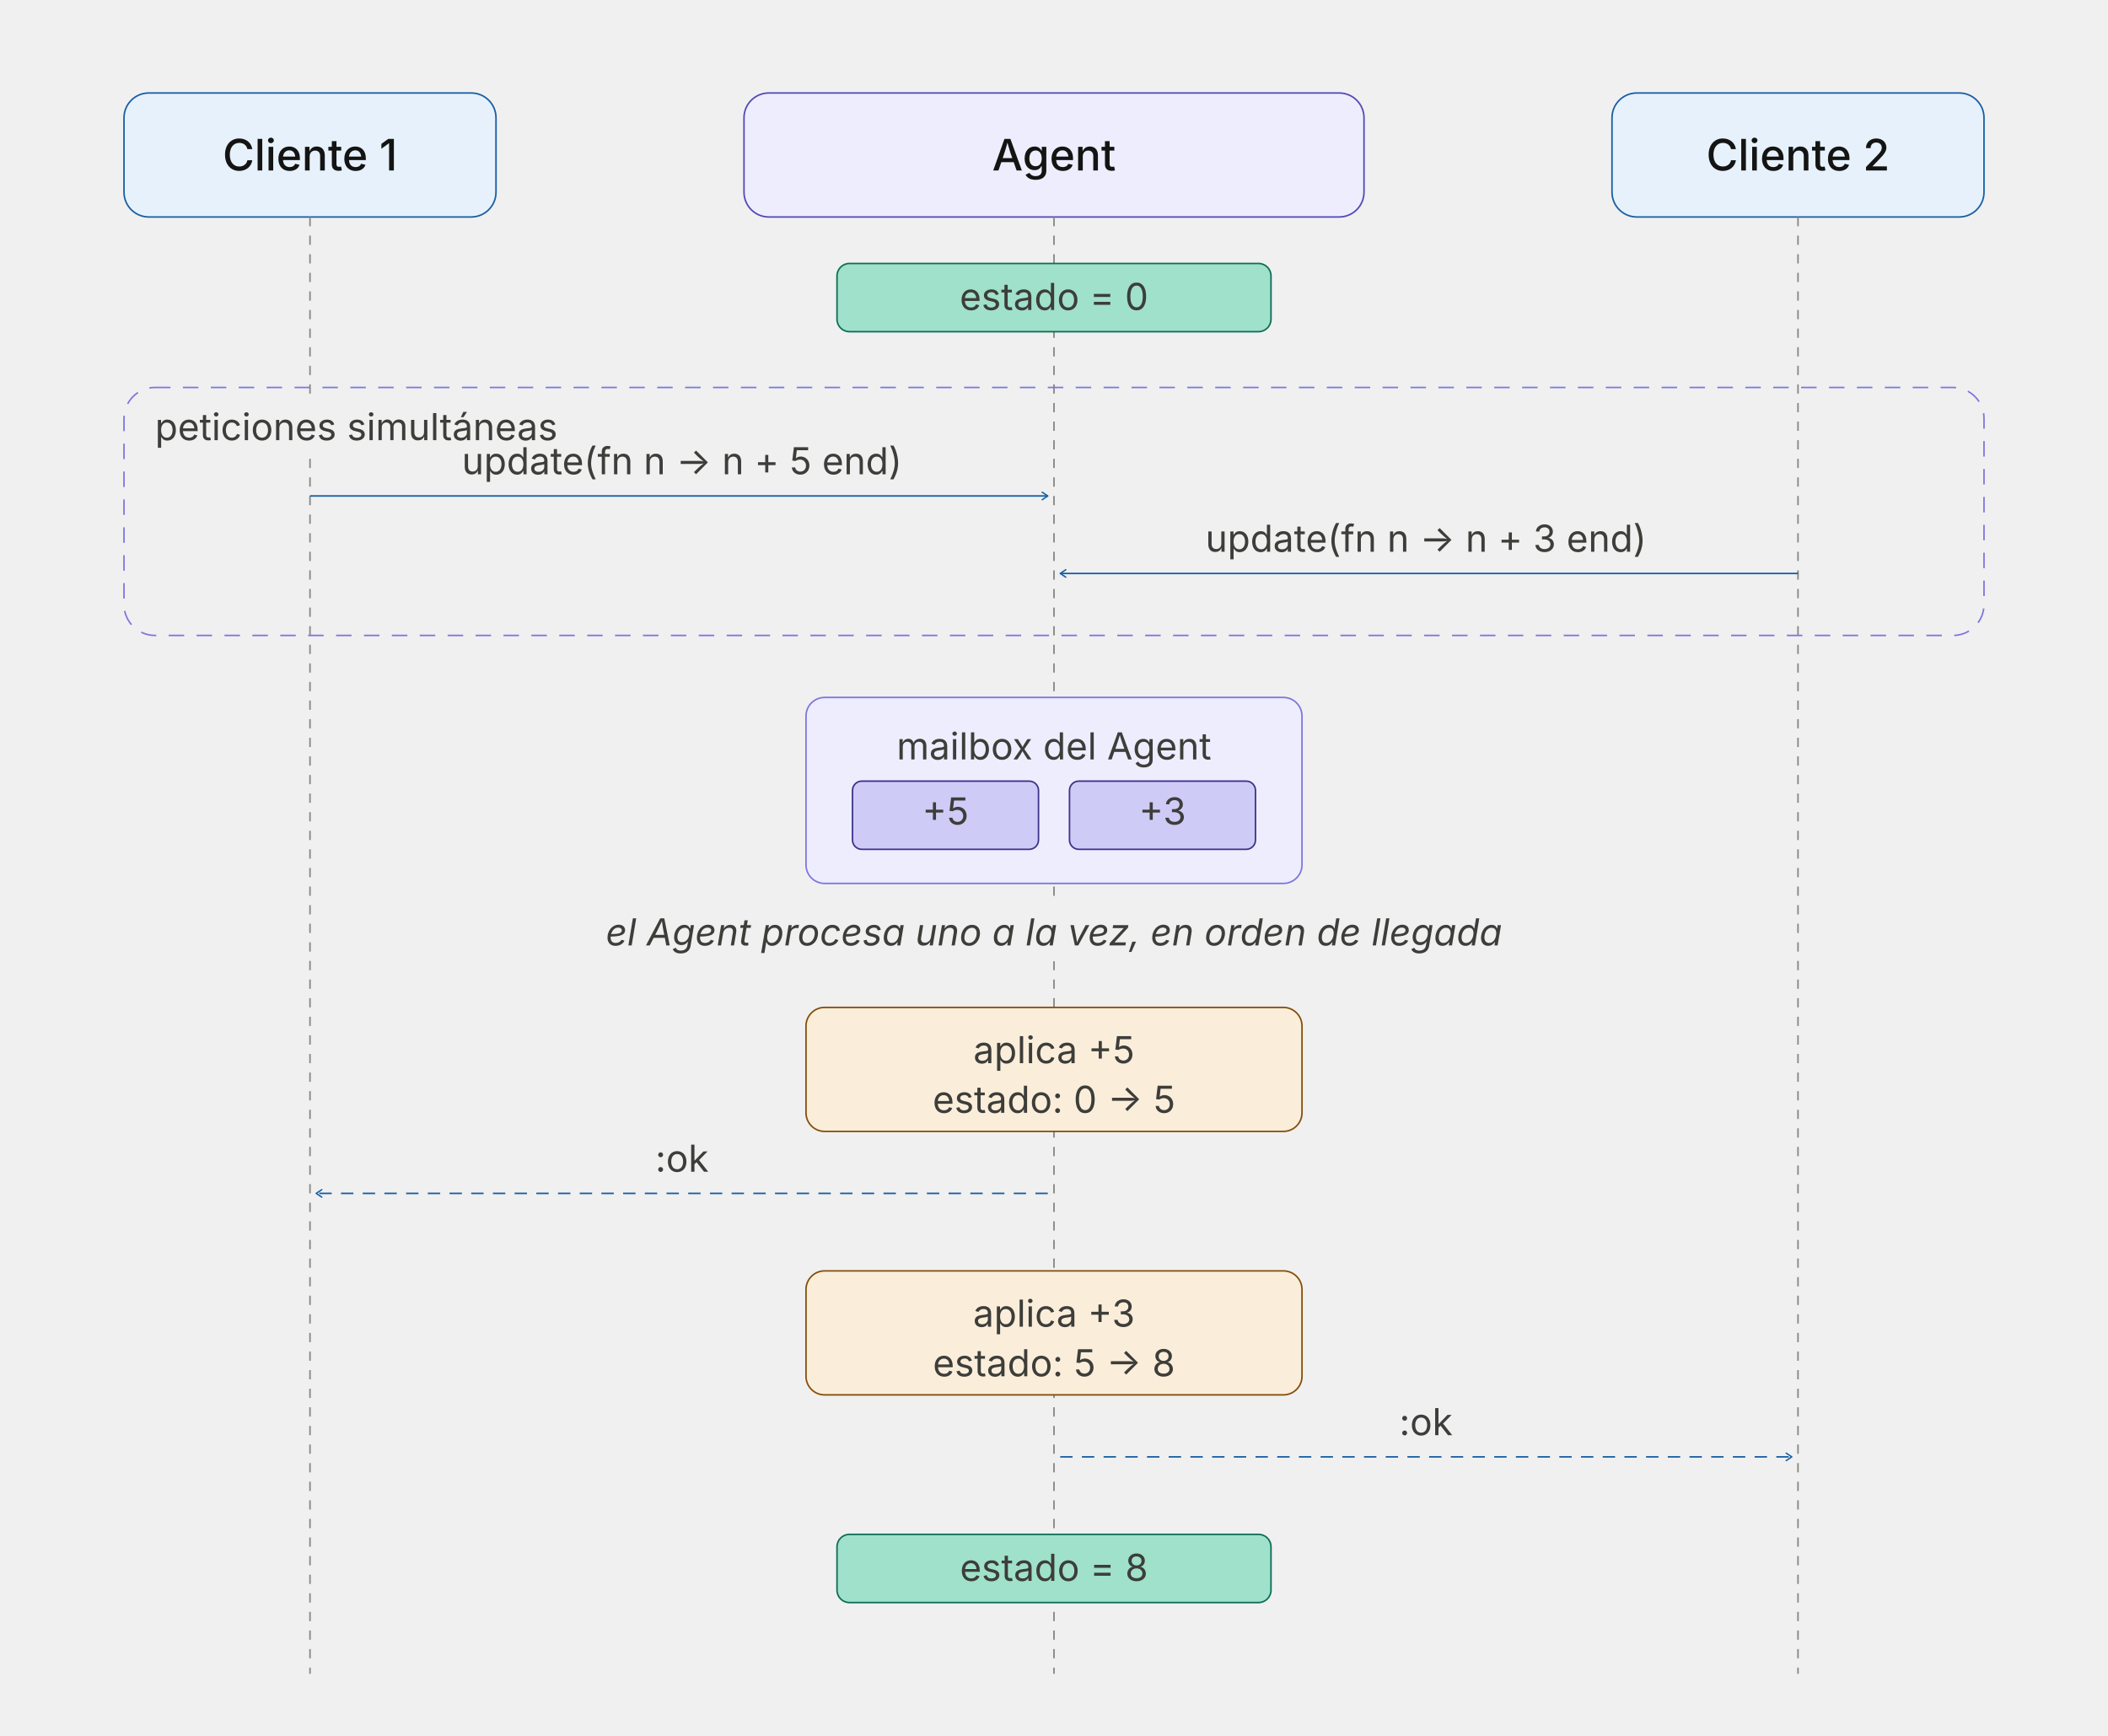
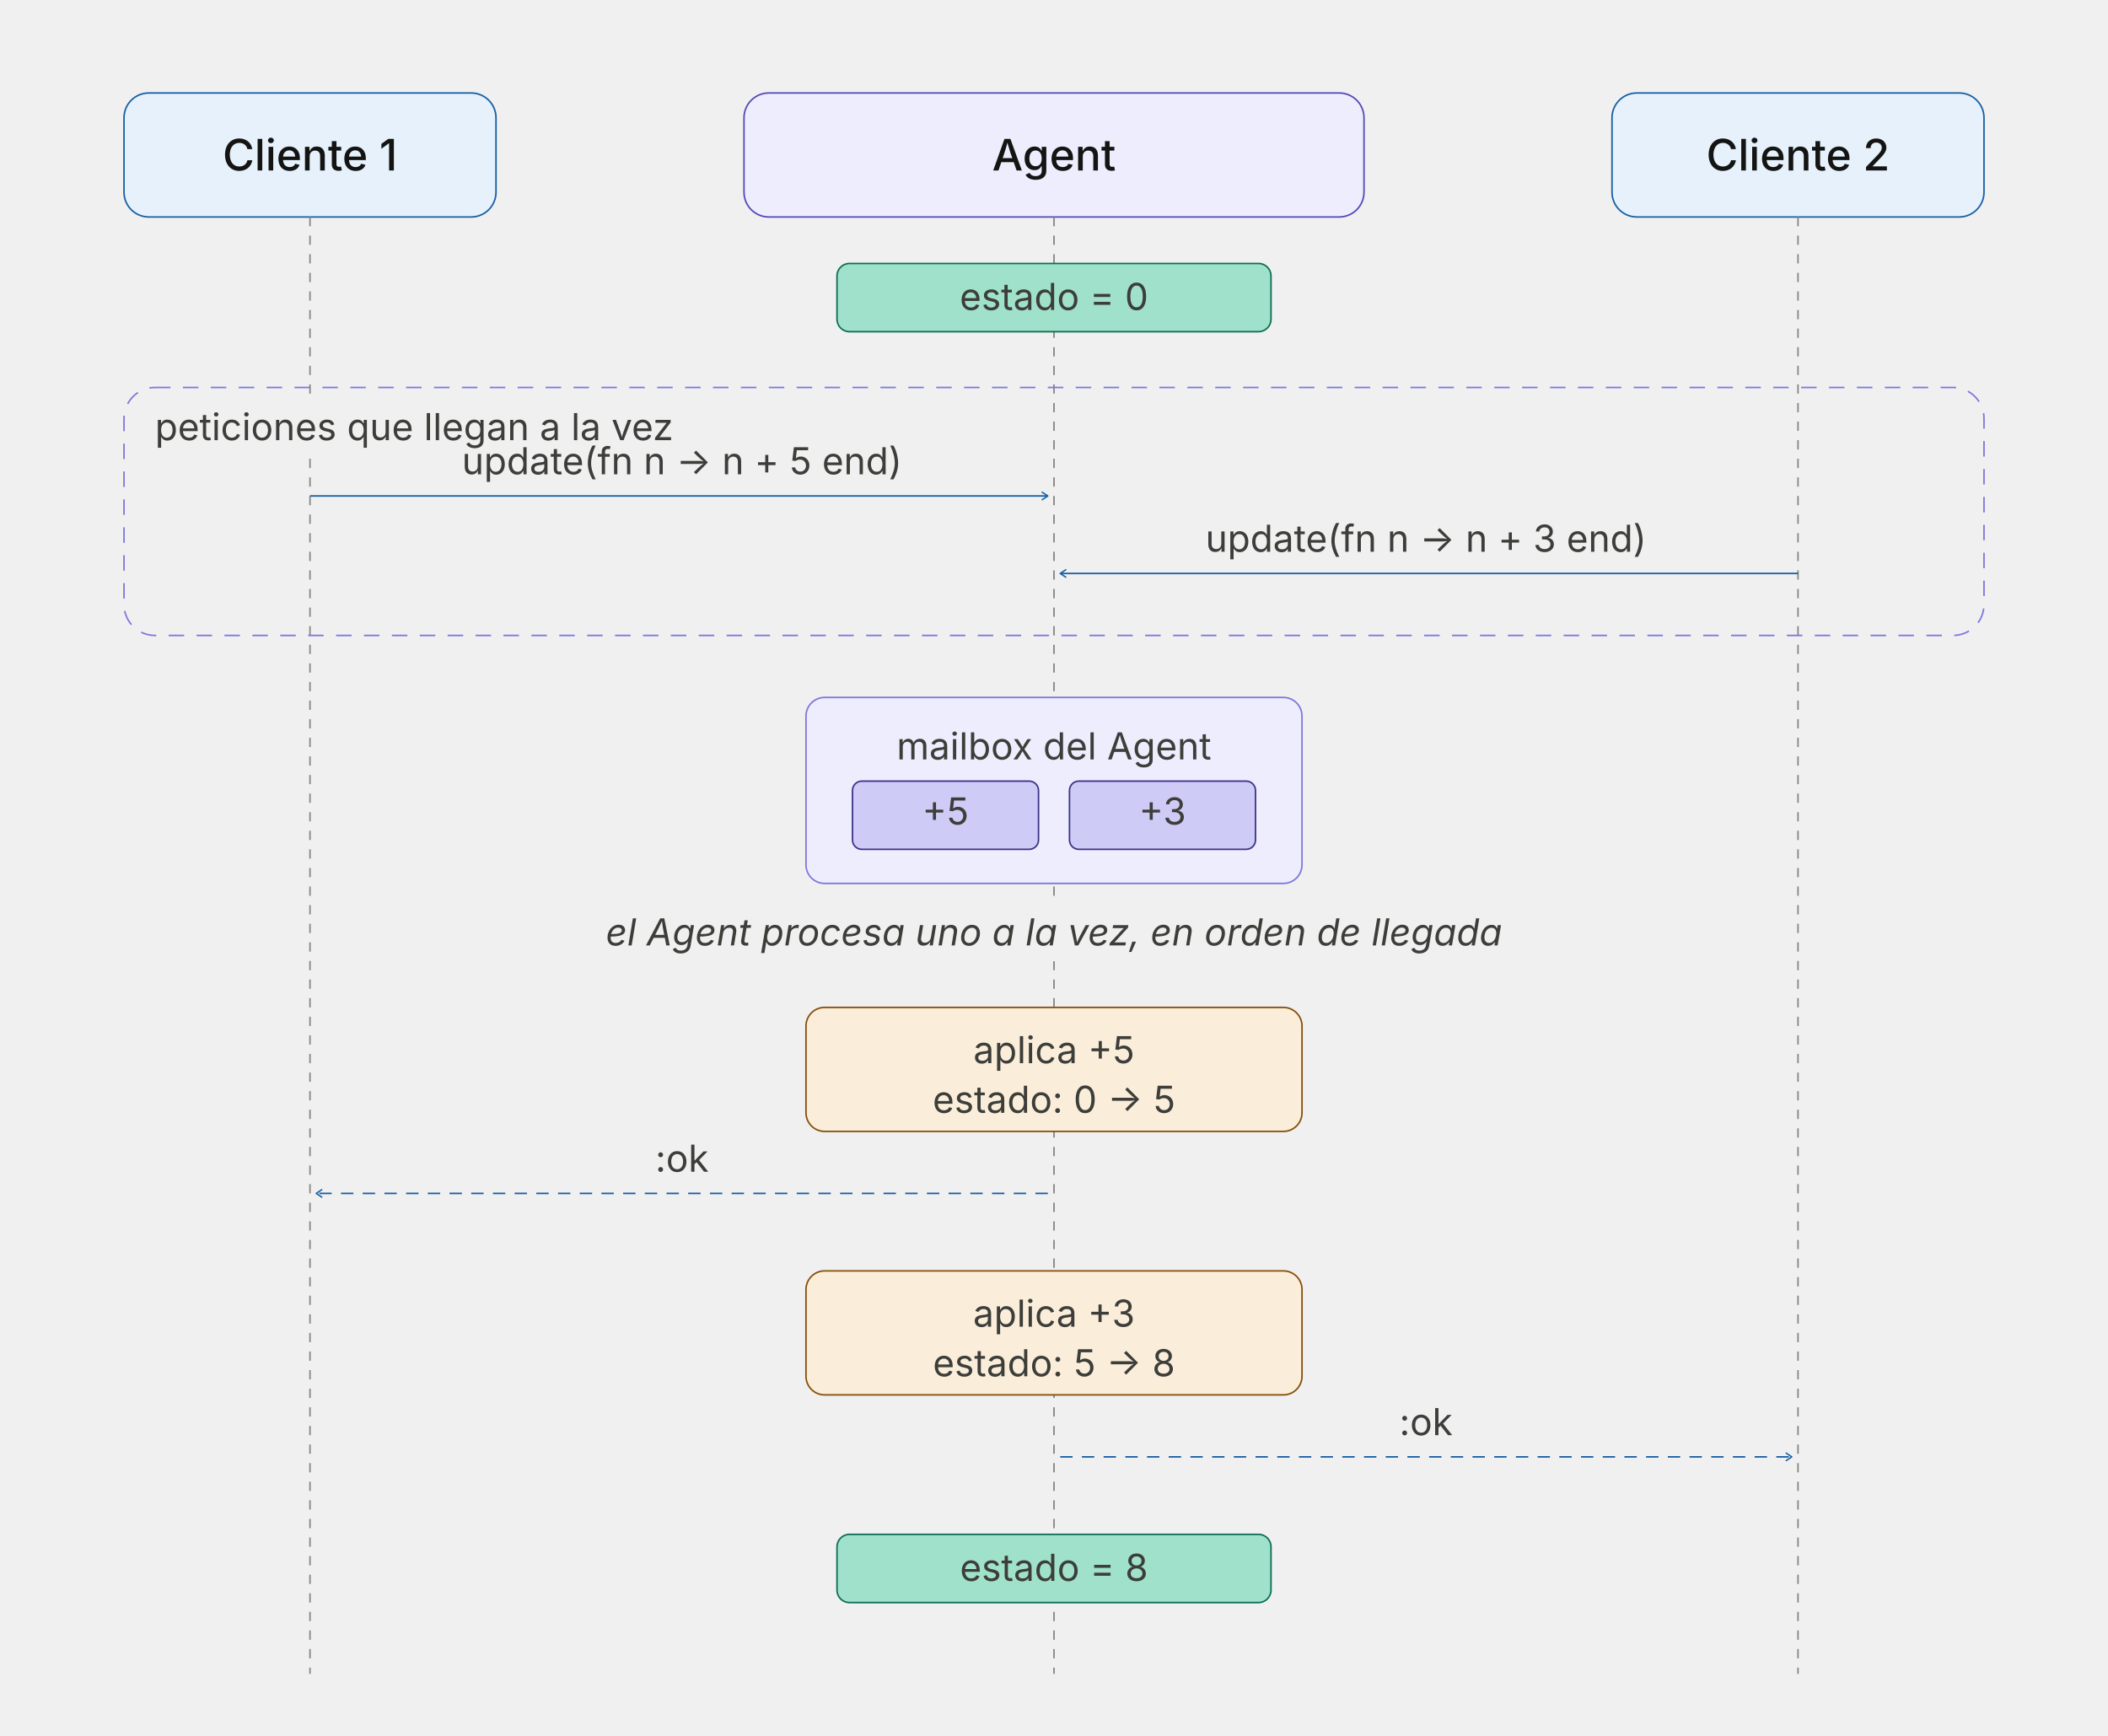
<svg xmlns="http://www.w3.org/2000/svg" width="100%" viewBox="0 0 680 560" role="img" style="">
  <defs>
    <marker id="arrow" viewBox="0 0 10 10" refX="8" refY="5" markerWidth="6" markerHeight="6" orient="auto-start-reverse">
      <path d="M2 1L8 5L2 9" fill="none" stroke="context-stroke" stroke-width="1.5" stroke-linecap="round" stroke-linejoin="round" />
    </marker>
    <mask id="imagine-text-gaps-x4284a" maskUnits="userSpaceOnUse">
      <rect x="0" y="0" width="680" height="560" fill="white" />
      <rect x="67.438" y="39.094" width="65.125" height="21.516" fill="black" rx="2" />
      <rect x="546.031" y="39.094" width="67.938" height="21.516" fill="black" rx="2" />
      <rect x="315.406" y="39.094" width="49.188" height="21.516" fill="black" rx="2" />
      <rect x="306.422" y="86.078" width="67.156" height="19.016" fill="black" rx="2" />
-       <rect x="46" y="128.078" width="138.062" height="19.016" fill="black" rx="2" />
+       <rect x="46" y="128.078" width="188.267" height="19.016" fill="black" rx="2" />
      <rect x="146.016" y="139.078" width="147.969" height="19.016" fill="black" rx="2" />
      <rect x="386.047" y="164.078" width="147.906" height="19.016" fill="black" rx="2" />
      <rect x="285.172" y="231.078" width="109.656" height="19.016" fill="black" rx="2" />
      <rect x="293.781" y="252.078" width="22.438" height="19.016" fill="black" rx="2" />
      <rect x="363.812" y="252.078" width="22.375" height="19.016" fill="black" rx="2" />
      <rect x="198.266" y="291.078" width="283.469" height="19.016" fill="black" rx="2" />
      <rect x="310.891" y="329.078" width="58.219" height="19.016" fill="black" rx="2" />
      <rect x="299.281" y="345.078" width="81.438" height="19.016" fill="black" rx="2" />
      <rect x="207.688" y="364.078" width="24.625" height="19.016" fill="black" rx="2" />
      <rect x="310.922" y="414.078" width="58.156" height="19.016" fill="black" rx="2" />
      <rect x="299.547" y="430.078" width="80.906" height="19.016" fill="black" rx="2" />
      <rect x="447.688" y="449.078" width="24.625" height="19.016" fill="black" rx="2" />
      <rect x="306.688" y="496.078" width="66.625" height="19.016" fill="black" rx="2" />
    </mask>
  </defs>
  <g style="fill:rgb(0, 0, 0);stroke:none;color:rgb(0, 0, 0);stroke-width:1px;stroke-linecap:butt;stroke-linejoin:miter;opacity:1;font-family:&quot;Anthropic Sans&quot;, -apple-system, BlinkMacSystemFont, &quot;Segoe UI&quot;, sans-serif;font-size:16px;font-weight:400;text-anchor:start;dominant-baseline:auto">
    <rect x="40" y="30" width="120" height="40" rx="8" stroke-width="0.5" style="fill:rgb(230, 241, 251);stroke:rgb(24, 95, 165);color:rgb(0, 0, 0);stroke-width:0.5px;stroke-linecap:butt;stroke-linejoin:miter;opacity:1;font-family:&quot;Anthropic Sans&quot;, -apple-system, BlinkMacSystemFont, &quot;Segoe UI&quot;, sans-serif;font-size:16px;font-weight:400;text-anchor:start;dominant-baseline:auto" />
  </g>
  <text x="100" y="55" text-anchor="middle" style="fill:rgb(20, 20, 19);stroke:none;color:rgb(0, 0, 0);stroke-width:1px;stroke-linecap:butt;stroke-linejoin:miter;opacity:1;font-family:&quot;Anthropic Sans&quot;, -apple-system, BlinkMacSystemFont, &quot;Segoe UI&quot;, sans-serif;font-size:14px;font-weight:500;text-anchor:middle;dominant-baseline:auto">Cliente 1</text>
  <g style="fill:rgb(0, 0, 0);stroke:none;color:rgb(0, 0, 0);stroke-width:1px;stroke-linecap:butt;stroke-linejoin:miter;opacity:1;font-family:&quot;Anthropic Sans&quot;, -apple-system, BlinkMacSystemFont, &quot;Segoe UI&quot;, sans-serif;font-size:16px;font-weight:400;text-anchor:start;dominant-baseline:auto">
    <rect x="520" y="30" width="120" height="40" rx="8" stroke-width="0.5" style="fill:rgb(230, 241, 251);stroke:rgb(24, 95, 165);color:rgb(0, 0, 0);stroke-width:0.5px;stroke-linecap:butt;stroke-linejoin:miter;opacity:1;font-family:&quot;Anthropic Sans&quot;, -apple-system, BlinkMacSystemFont, &quot;Segoe UI&quot;, sans-serif;font-size:16px;font-weight:400;text-anchor:start;dominant-baseline:auto" />
  </g>
  <text x="580" y="55" text-anchor="middle" style="fill:rgb(20, 20, 19);stroke:none;color:rgb(0, 0, 0);stroke-width:1px;stroke-linecap:butt;stroke-linejoin:miter;opacity:1;font-family:&quot;Anthropic Sans&quot;, -apple-system, BlinkMacSystemFont, &quot;Segoe UI&quot;, sans-serif;font-size:14px;font-weight:500;text-anchor:middle;dominant-baseline:auto">Cliente 2</text>
  <g style="fill:rgb(0, 0, 0);stroke:none;color:rgb(0, 0, 0);stroke-width:1px;stroke-linecap:butt;stroke-linejoin:miter;opacity:1;font-family:&quot;Anthropic Sans&quot;, -apple-system, BlinkMacSystemFont, &quot;Segoe UI&quot;, sans-serif;font-size:16px;font-weight:400;text-anchor:start;dominant-baseline:auto">
    <rect x="240" y="30" width="200" height="40" rx="8" stroke-width="0.5" style="fill:rgb(238, 237, 254);stroke:rgb(83, 74, 183);color:rgb(0, 0, 0);stroke-width:0.5px;stroke-linecap:butt;stroke-linejoin:miter;opacity:1;font-family:&quot;Anthropic Sans&quot;, -apple-system, BlinkMacSystemFont, &quot;Segoe UI&quot;, sans-serif;font-size:16px;font-weight:400;text-anchor:start;dominant-baseline:auto" />
  </g>
  <text x="340" y="55" text-anchor="middle" style="fill:rgb(20, 20, 19);stroke:none;color:rgb(0, 0, 0);stroke-width:1px;stroke-linecap:butt;stroke-linejoin:miter;opacity:1;font-family:&quot;Anthropic Sans&quot;, -apple-system, BlinkMacSystemFont, &quot;Segoe UI&quot;, sans-serif;font-size:14px;font-weight:500;text-anchor:middle;dominant-baseline:auto">Agent</text>
  <line x1="100" y1="70" x2="100" y2="540" stroke="#888780" stroke-width="0.5" stroke-dasharray="3 3" mask="url(#imagine-text-gaps-x4284a)" style="fill:rgb(0, 0, 0);stroke:rgb(136, 135, 128);color:rgb(0, 0, 0);stroke-width:0.5px;stroke-dasharray:3px, 3px;stroke-linecap:butt;stroke-linejoin:miter;opacity:1;font-family:&quot;Anthropic Sans&quot;, -apple-system, BlinkMacSystemFont, &quot;Segoe UI&quot;, sans-serif;font-size:16px;font-weight:400;text-anchor:start;dominant-baseline:auto" />
  <line x1="340" y1="70" x2="340" y2="540" stroke="#888780" stroke-width="0.5" stroke-dasharray="3 3" mask="url(#imagine-text-gaps-x4284a)" style="fill:rgb(0, 0, 0);stroke:rgb(136, 135, 128);color:rgb(0, 0, 0);stroke-width:0.5px;stroke-dasharray:3px, 3px;stroke-linecap:butt;stroke-linejoin:miter;opacity:1;font-family:&quot;Anthropic Sans&quot;, -apple-system, BlinkMacSystemFont, &quot;Segoe UI&quot;, sans-serif;font-size:16px;font-weight:400;text-anchor:start;dominant-baseline:auto" />
  <line x1="580" y1="70" x2="580" y2="540" stroke="#888780" stroke-width="0.5" stroke-dasharray="3 3" style="fill:rgb(0, 0, 0);stroke:rgb(136, 135, 128);color:rgb(0, 0, 0);stroke-width:0.5px;stroke-dasharray:3px, 3px;stroke-linecap:butt;stroke-linejoin:miter;opacity:1;font-family:&quot;Anthropic Sans&quot;, -apple-system, BlinkMacSystemFont, &quot;Segoe UI&quot;, sans-serif;font-size:16px;font-weight:400;text-anchor:start;dominant-baseline:auto" />
  <rect x="270" y="85" width="140" height="22" rx="4" fill="#9FE1CB" stroke="#0F6E56" stroke-width="0.5" style="fill:rgb(159, 225, 203);stroke:rgb(15, 110, 86);color:rgb(0, 0, 0);stroke-width:0.5px;stroke-linecap:butt;stroke-linejoin:miter;opacity:1;font-family:&quot;Anthropic Sans&quot;, -apple-system, BlinkMacSystemFont, &quot;Segoe UI&quot;, sans-serif;font-size:16px;font-weight:400;text-anchor:start;dominant-baseline:auto" />
  <text x="340" y="100" text-anchor="middle" fill="#04342C" style="fill:rgb(61, 61, 58);stroke:none;color:rgb(0, 0, 0);stroke-width:1px;stroke-linecap:butt;stroke-linejoin:miter;opacity:1;font-family:&quot;Anthropic Sans&quot;, -apple-system, BlinkMacSystemFont, &quot;Segoe UI&quot;, sans-serif;font-size:12px;font-weight:400;text-anchor:middle;dominant-baseline:auto">estado = 0</text>
  <rect x="40" y="125" width="600" height="80" rx="10" fill="none" stroke="#7F77DD" stroke-width="0.5" stroke-dasharray="5 4" style="fill:none;stroke:rgb(127, 119, 221);color:rgb(0, 0, 0);stroke-width:0.5px;stroke-dasharray:5px, 4px;stroke-linecap:butt;stroke-linejoin:miter;opacity:1;font-family:&quot;Anthropic Sans&quot;, -apple-system, BlinkMacSystemFont, &quot;Segoe UI&quot;, sans-serif;font-size:16px;font-weight:400;text-anchor:start;dominant-baseline:auto" />
-   <text x="50" y="142" fill="#3C3489" style="fill:rgb(61, 61, 58);stroke:none;color:rgb(0, 0, 0);stroke-width:1px;stroke-linecap:butt;stroke-linejoin:miter;opacity:1;font-family:&quot;Anthropic Sans&quot;, -apple-system, BlinkMacSystemFont, &quot;Segoe UI&quot;, sans-serif;font-size:12px;font-weight:400;text-anchor:start;dominant-baseline:auto">peticiones simultáneas</text>
+   <text x="50" y="142" fill="#3C3489" style="fill:rgb(61, 61, 58);stroke:none;color:rgb(0, 0, 0);stroke-width:1px;stroke-linecap:butt;stroke-linejoin:miter;opacity:1;font-family:&quot;Anthropic Sans&quot;, -apple-system, BlinkMacSystemFont, &quot;Segoe UI&quot;, sans-serif;font-size:12px;font-weight:400;text-anchor:start;dominant-baseline:auto">peticiones que llegan a la vez</text>
  <line x1="100" y1="160" x2="338" y2="160" stroke="#185FA5" stroke-width="0.5" marker-end="url(#arrow)" style="fill:rgb(0, 0, 0);stroke:rgb(24, 95, 165);color:rgb(0, 0, 0);stroke-width:0.5px;stroke-linecap:butt;stroke-linejoin:miter;opacity:1;font-family:&quot;Anthropic Sans&quot;, -apple-system, BlinkMacSystemFont, &quot;Segoe UI&quot;, sans-serif;font-size:16px;font-weight:400;text-anchor:start;dominant-baseline:auto" />
  <text x="220" y="153" text-anchor="middle" style="fill:rgb(61, 61, 58);stroke:none;color:rgb(0, 0, 0);stroke-width:1px;stroke-linecap:butt;stroke-linejoin:miter;opacity:1;font-family:&quot;Anthropic Sans&quot;, -apple-system, BlinkMacSystemFont, &quot;Segoe UI&quot;, sans-serif;font-size:12px;font-weight:400;text-anchor:middle;dominant-baseline:auto">update(fn n -&gt; n + 5 end)</text>
  <line x1="580" y1="185" x2="342" y2="185" stroke="#185FA5" stroke-width="0.5" marker-end="url(#arrow)" style="fill:rgb(0, 0, 0);stroke:rgb(24, 95, 165);color:rgb(0, 0, 0);stroke-width:0.5px;stroke-linecap:butt;stroke-linejoin:miter;opacity:1;font-family:&quot;Anthropic Sans&quot;, -apple-system, BlinkMacSystemFont, &quot;Segoe UI&quot;, sans-serif;font-size:16px;font-weight:400;text-anchor:start;dominant-baseline:auto" />
  <text x="460" y="178" text-anchor="middle" style="fill:rgb(61, 61, 58);stroke:none;color:rgb(0, 0, 0);stroke-width:1px;stroke-linecap:butt;stroke-linejoin:miter;opacity:1;font-family:&quot;Anthropic Sans&quot;, -apple-system, BlinkMacSystemFont, &quot;Segoe UI&quot;, sans-serif;font-size:12px;font-weight:400;text-anchor:middle;dominant-baseline:auto">update(fn n -&gt; n + 3 end)</text>
  <rect x="260" y="225" width="160" height="60" rx="6" fill="#EEEDFE" stroke="#7F77DD" stroke-width="0.5" style="fill:rgb(238, 237, 254);stroke:rgb(127, 119, 221);color:rgb(0, 0, 0);stroke-width:0.5px;stroke-linecap:butt;stroke-linejoin:miter;opacity:1;font-family:&quot;Anthropic Sans&quot;, -apple-system, BlinkMacSystemFont, &quot;Segoe UI&quot;, sans-serif;font-size:16px;font-weight:400;text-anchor:start;dominant-baseline:auto" />
  <text x="340" y="245" text-anchor="middle" fill="#3C3489" style="fill:rgb(61, 61, 58);stroke:none;color:rgb(0, 0, 0);stroke-width:1px;stroke-linecap:butt;stroke-linejoin:miter;opacity:1;font-family:&quot;Anthropic Sans&quot;, -apple-system, BlinkMacSystemFont, &quot;Segoe UI&quot;, sans-serif;font-size:12px;font-weight:400;text-anchor:middle;dominant-baseline:auto">mailbox del Agent</text>
  <rect x="275" y="252" width="60" height="22" rx="3" fill="#CECBF6" stroke="#3C3489" stroke-width="0.5" style="fill:rgb(206, 203, 246);stroke:rgb(60, 52, 137);color:rgb(0, 0, 0);stroke-width:0.5px;stroke-linecap:butt;stroke-linejoin:miter;opacity:1;font-family:&quot;Anthropic Sans&quot;, -apple-system, BlinkMacSystemFont, &quot;Segoe UI&quot;, sans-serif;font-size:16px;font-weight:400;text-anchor:start;dominant-baseline:auto" />
  <text x="305" y="266" text-anchor="middle" fill="#26215C" style="fill:rgb(61, 61, 58);stroke:none;color:rgb(0, 0, 0);stroke-width:1px;stroke-linecap:butt;stroke-linejoin:miter;opacity:1;font-family:&quot;Anthropic Sans&quot;, -apple-system, BlinkMacSystemFont, &quot;Segoe UI&quot;, sans-serif;font-size:12px;font-weight:400;text-anchor:middle;dominant-baseline:auto">+5</text>
  <rect x="345" y="252" width="60" height="22" rx="3" fill="#CECBF6" stroke="#3C3489" stroke-width="0.5" style="fill:rgb(206, 203, 246);stroke:rgb(60, 52, 137);color:rgb(0, 0, 0);stroke-width:0.5px;stroke-linecap:butt;stroke-linejoin:miter;opacity:1;font-family:&quot;Anthropic Sans&quot;, -apple-system, BlinkMacSystemFont, &quot;Segoe UI&quot;, sans-serif;font-size:16px;font-weight:400;text-anchor:start;dominant-baseline:auto" />
  <text x="375" y="266" text-anchor="middle" fill="#26215C" style="fill:rgb(61, 61, 58);stroke:none;color:rgb(0, 0, 0);stroke-width:1px;stroke-linecap:butt;stroke-linejoin:miter;opacity:1;font-family:&quot;Anthropic Sans&quot;, -apple-system, BlinkMacSystemFont, &quot;Segoe UI&quot;, sans-serif;font-size:12px;font-weight:400;text-anchor:middle;dominant-baseline:auto">+3</text>
  <text x="340" y="305" text-anchor="middle" font-style="italic" style="fill:rgb(61, 61, 58);stroke:none;color:rgb(0, 0, 0);stroke-width:1px;stroke-linecap:butt;stroke-linejoin:miter;opacity:1;font-family:&quot;Anthropic Sans&quot;, -apple-system, BlinkMacSystemFont, &quot;Segoe UI&quot;, sans-serif;font-size:12px;font-weight:400;font-style:italic;text-anchor:middle;dominant-baseline:auto">el Agent procesa uno a la vez, en orden de llegada</text>
  <rect x="260" y="325" width="160" height="40" rx="6" fill="#FAEEDA" stroke="#854F0B" stroke-width="0.5" style="fill:rgb(250, 238, 218);stroke:rgb(133, 79, 11);color:rgb(0, 0, 0);stroke-width:0.5px;stroke-linecap:butt;stroke-linejoin:miter;opacity:1;font-family:&quot;Anthropic Sans&quot;, -apple-system, BlinkMacSystemFont, &quot;Segoe UI&quot;, sans-serif;font-size:16px;font-weight:400;text-anchor:start;dominant-baseline:auto" />
  <text x="340" y="343" text-anchor="middle" fill="#412402" style="fill:rgb(61, 61, 58);stroke:none;color:rgb(0, 0, 0);stroke-width:1px;stroke-linecap:butt;stroke-linejoin:miter;opacity:1;font-family:&quot;Anthropic Sans&quot;, -apple-system, BlinkMacSystemFont, &quot;Segoe UI&quot;, sans-serif;font-size:12px;font-weight:400;text-anchor:middle;dominant-baseline:auto">aplica +5</text>
  <text x="340" y="359" text-anchor="middle" fill="#412402" style="fill:rgb(61, 61, 58);stroke:none;color:rgb(0, 0, 0);stroke-width:1px;stroke-linecap:butt;stroke-linejoin:miter;opacity:1;font-family:&quot;Anthropic Sans&quot;, -apple-system, BlinkMacSystemFont, &quot;Segoe UI&quot;, sans-serif;font-size:12px;font-weight:400;text-anchor:middle;dominant-baseline:auto">estado: 0 → 5</text>
  <line x1="338" y1="385" x2="102" y2="385" stroke="#185FA5" stroke-width="0.5" stroke-dasharray="4 3" marker-end="url(#arrow)" style="fill:rgb(0, 0, 0);stroke:rgb(24, 95, 165);color:rgb(0, 0, 0);stroke-width:0.5px;stroke-dasharray:4px, 3px;stroke-linecap:butt;stroke-linejoin:miter;opacity:1;font-family:&quot;Anthropic Sans&quot;, -apple-system, BlinkMacSystemFont, &quot;Segoe UI&quot;, sans-serif;font-size:16px;font-weight:400;text-anchor:start;dominant-baseline:auto" />
  <text x="220" y="378" text-anchor="middle" style="fill:rgb(61, 61, 58);stroke:none;color:rgb(0, 0, 0);stroke-width:1px;stroke-linecap:butt;stroke-linejoin:miter;opacity:1;font-family:&quot;Anthropic Sans&quot;, -apple-system, BlinkMacSystemFont, &quot;Segoe UI&quot;, sans-serif;font-size:12px;font-weight:400;text-anchor:middle;dominant-baseline:auto">:ok</text>
  <rect x="260" y="410" width="160" height="40" rx="6" fill="#FAEEDA" stroke="#854F0B" stroke-width="0.5" style="fill:rgb(250, 238, 218);stroke:rgb(133, 79, 11);color:rgb(0, 0, 0);stroke-width:0.5px;stroke-linecap:butt;stroke-linejoin:miter;opacity:1;font-family:&quot;Anthropic Sans&quot;, -apple-system, BlinkMacSystemFont, &quot;Segoe UI&quot;, sans-serif;font-size:16px;font-weight:400;text-anchor:start;dominant-baseline:auto" />
  <text x="340" y="428" text-anchor="middle" fill="#412402" style="fill:rgb(61, 61, 58);stroke:none;color:rgb(0, 0, 0);stroke-width:1px;stroke-linecap:butt;stroke-linejoin:miter;opacity:1;font-family:&quot;Anthropic Sans&quot;, -apple-system, BlinkMacSystemFont, &quot;Segoe UI&quot;, sans-serif;font-size:12px;font-weight:400;text-anchor:middle;dominant-baseline:auto">aplica +3</text>
  <text x="340" y="444" text-anchor="middle" fill="#412402" style="fill:rgb(61, 61, 58);stroke:none;color:rgb(0, 0, 0);stroke-width:1px;stroke-linecap:butt;stroke-linejoin:miter;opacity:1;font-family:&quot;Anthropic Sans&quot;, -apple-system, BlinkMacSystemFont, &quot;Segoe UI&quot;, sans-serif;font-size:12px;font-weight:400;text-anchor:middle;dominant-baseline:auto">estado: 5 → 8</text>
  <line x1="342" y1="470" x2="578" y2="470" stroke="#185FA5" stroke-width="0.5" stroke-dasharray="4 3" marker-end="url(#arrow)" style="fill:rgb(0, 0, 0);stroke:rgb(24, 95, 165);color:rgb(0, 0, 0);stroke-width:0.5px;stroke-dasharray:4px, 3px;stroke-linecap:butt;stroke-linejoin:miter;opacity:1;font-family:&quot;Anthropic Sans&quot;, -apple-system, BlinkMacSystemFont, &quot;Segoe UI&quot;, sans-serif;font-size:16px;font-weight:400;text-anchor:start;dominant-baseline:auto" />
  <text x="460" y="463" text-anchor="middle" style="fill:rgb(61, 61, 58);stroke:none;color:rgb(0, 0, 0);stroke-width:1px;stroke-linecap:butt;stroke-linejoin:miter;opacity:1;font-family:&quot;Anthropic Sans&quot;, -apple-system, BlinkMacSystemFont, &quot;Segoe UI&quot;, sans-serif;font-size:12px;font-weight:400;text-anchor:middle;dominant-baseline:auto">:ok</text>
  <rect x="270" y="495" width="140" height="22" rx="4" fill="#9FE1CB" stroke="#0F6E56" stroke-width="0.5" style="fill:rgb(159, 225, 203);stroke:rgb(15, 110, 86);color:rgb(0, 0, 0);stroke-width:0.5px;stroke-linecap:butt;stroke-linejoin:miter;opacity:1;font-family:&quot;Anthropic Sans&quot;, -apple-system, BlinkMacSystemFont, &quot;Segoe UI&quot;, sans-serif;font-size:16px;font-weight:400;text-anchor:start;dominant-baseline:auto" />
  <text x="340" y="510" text-anchor="middle" fill="#04342C" style="fill:rgb(61, 61, 58);stroke:none;color:rgb(0, 0, 0);stroke-width:1px;stroke-linecap:butt;stroke-linejoin:miter;opacity:1;font-family:&quot;Anthropic Sans&quot;, -apple-system, BlinkMacSystemFont, &quot;Segoe UI&quot;, sans-serif;font-size:12px;font-weight:400;text-anchor:middle;dominant-baseline:auto">estado = 8</text>
</svg>
